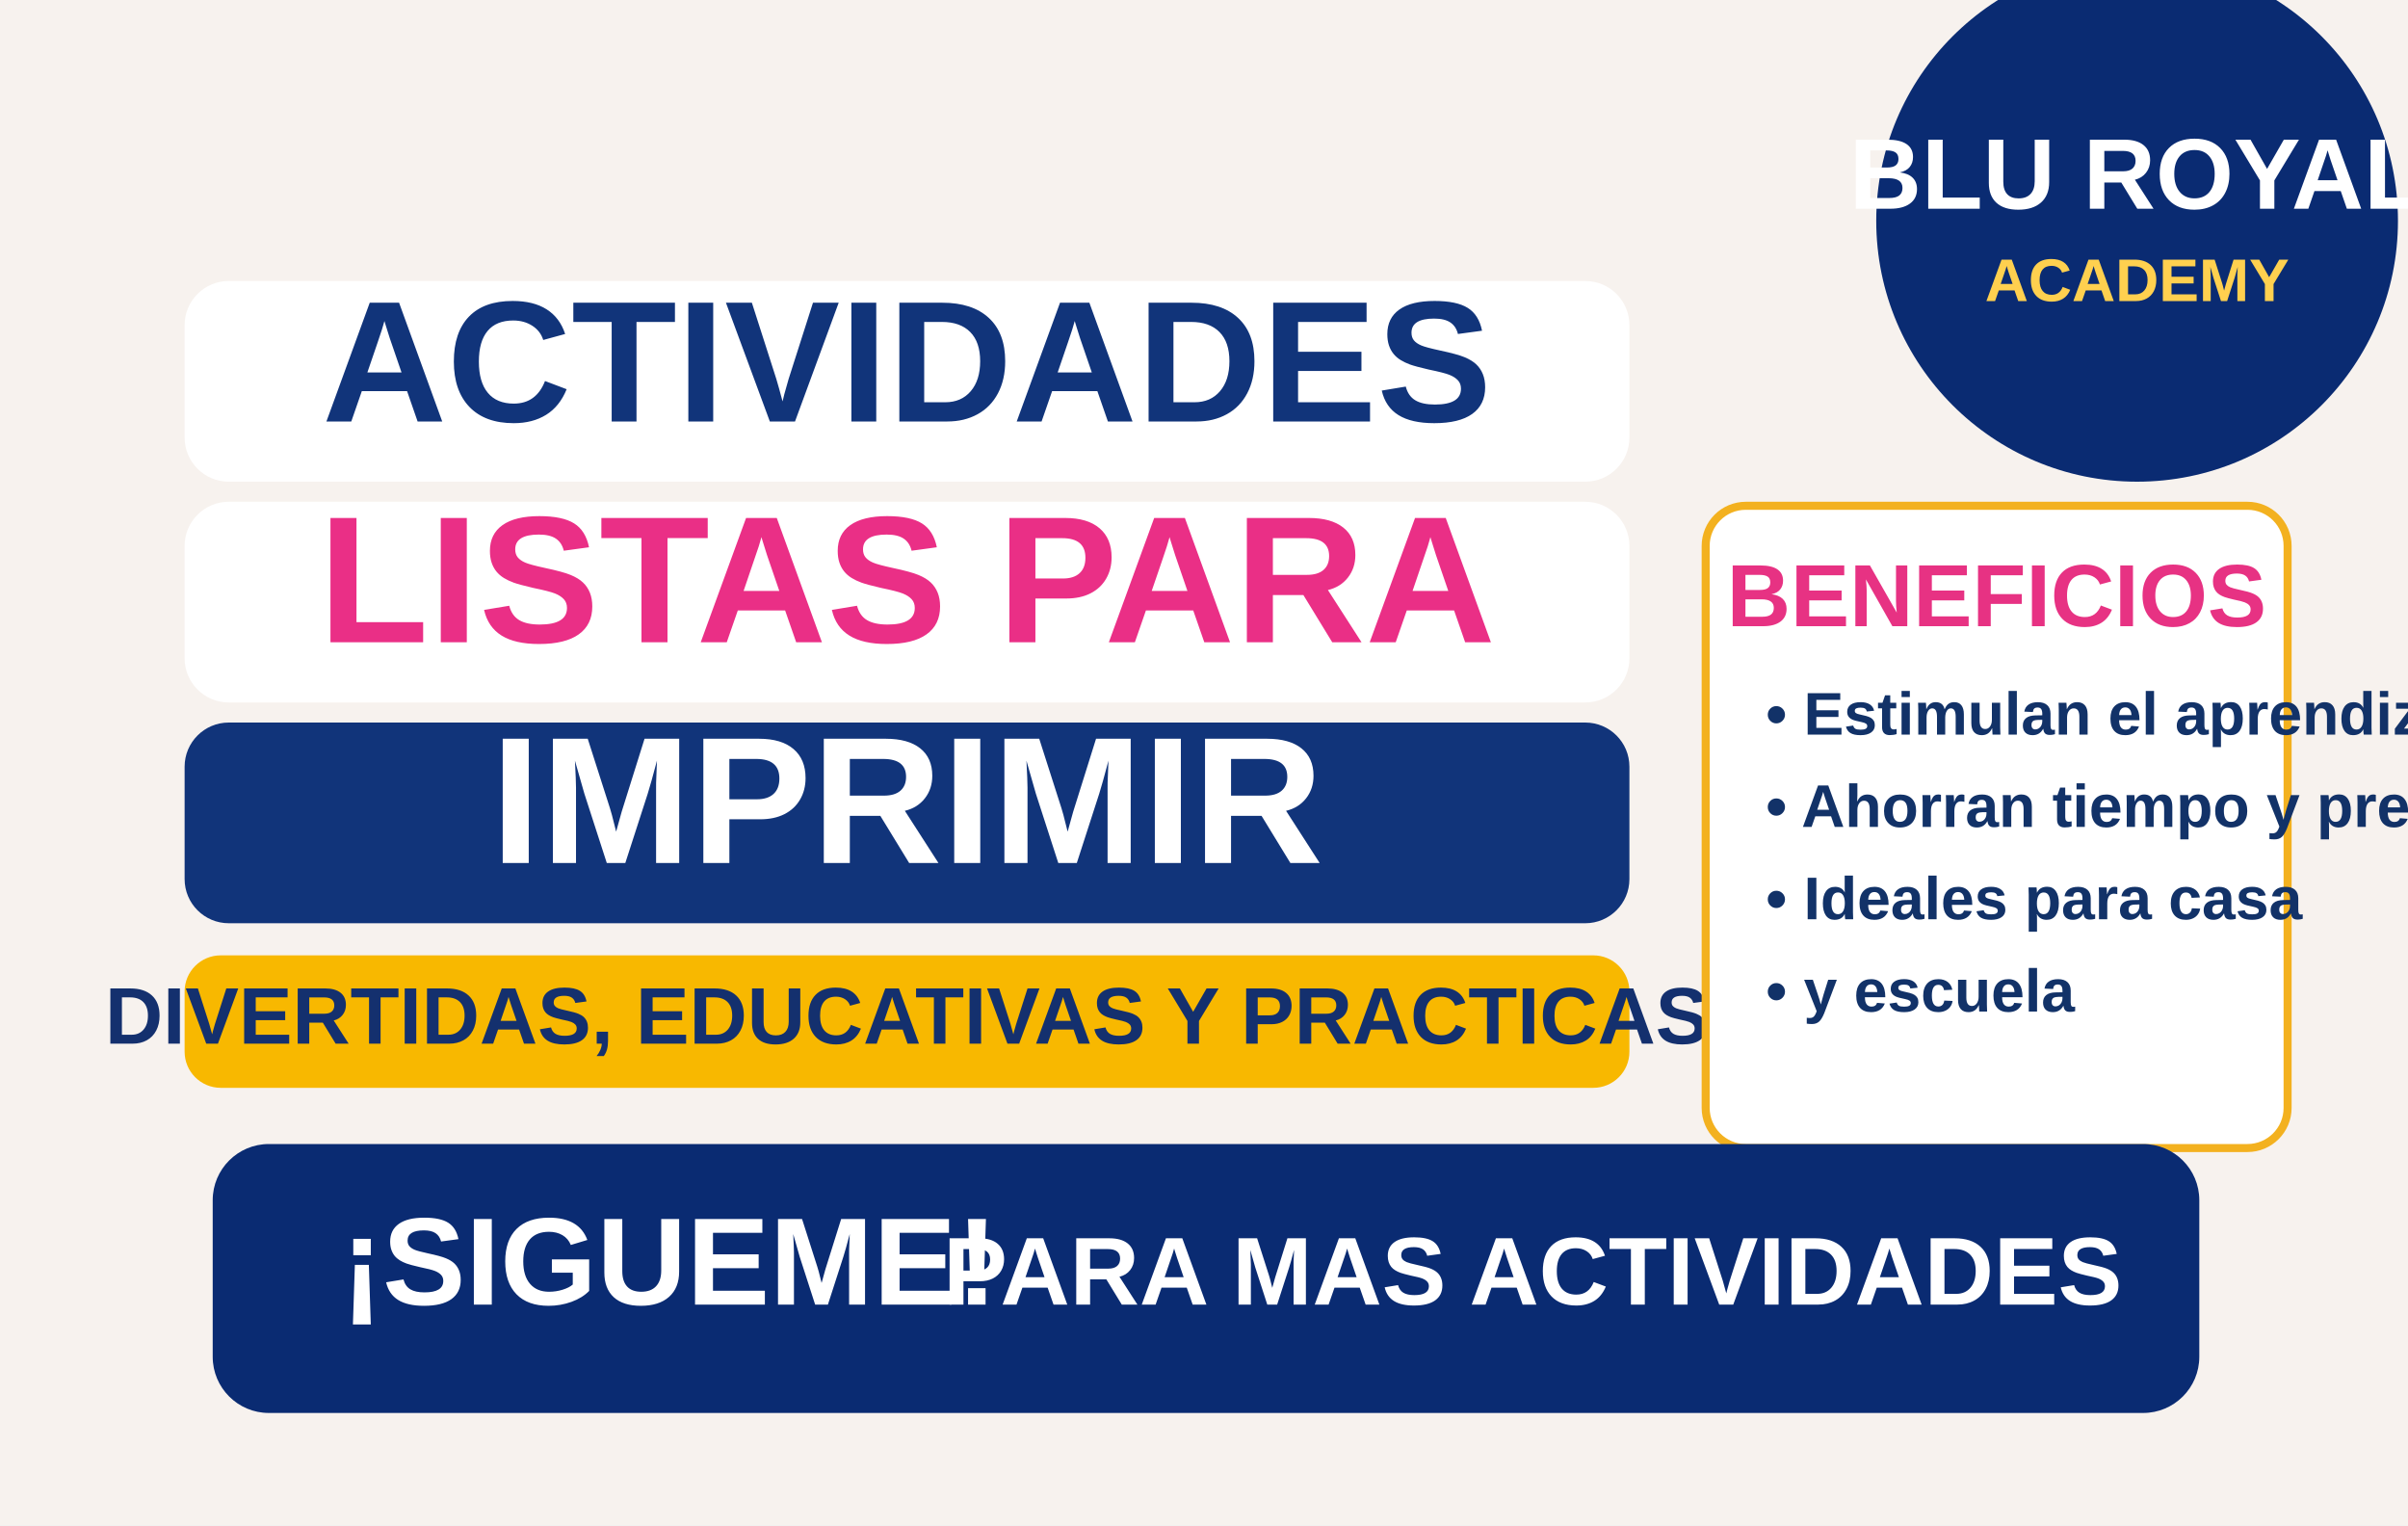
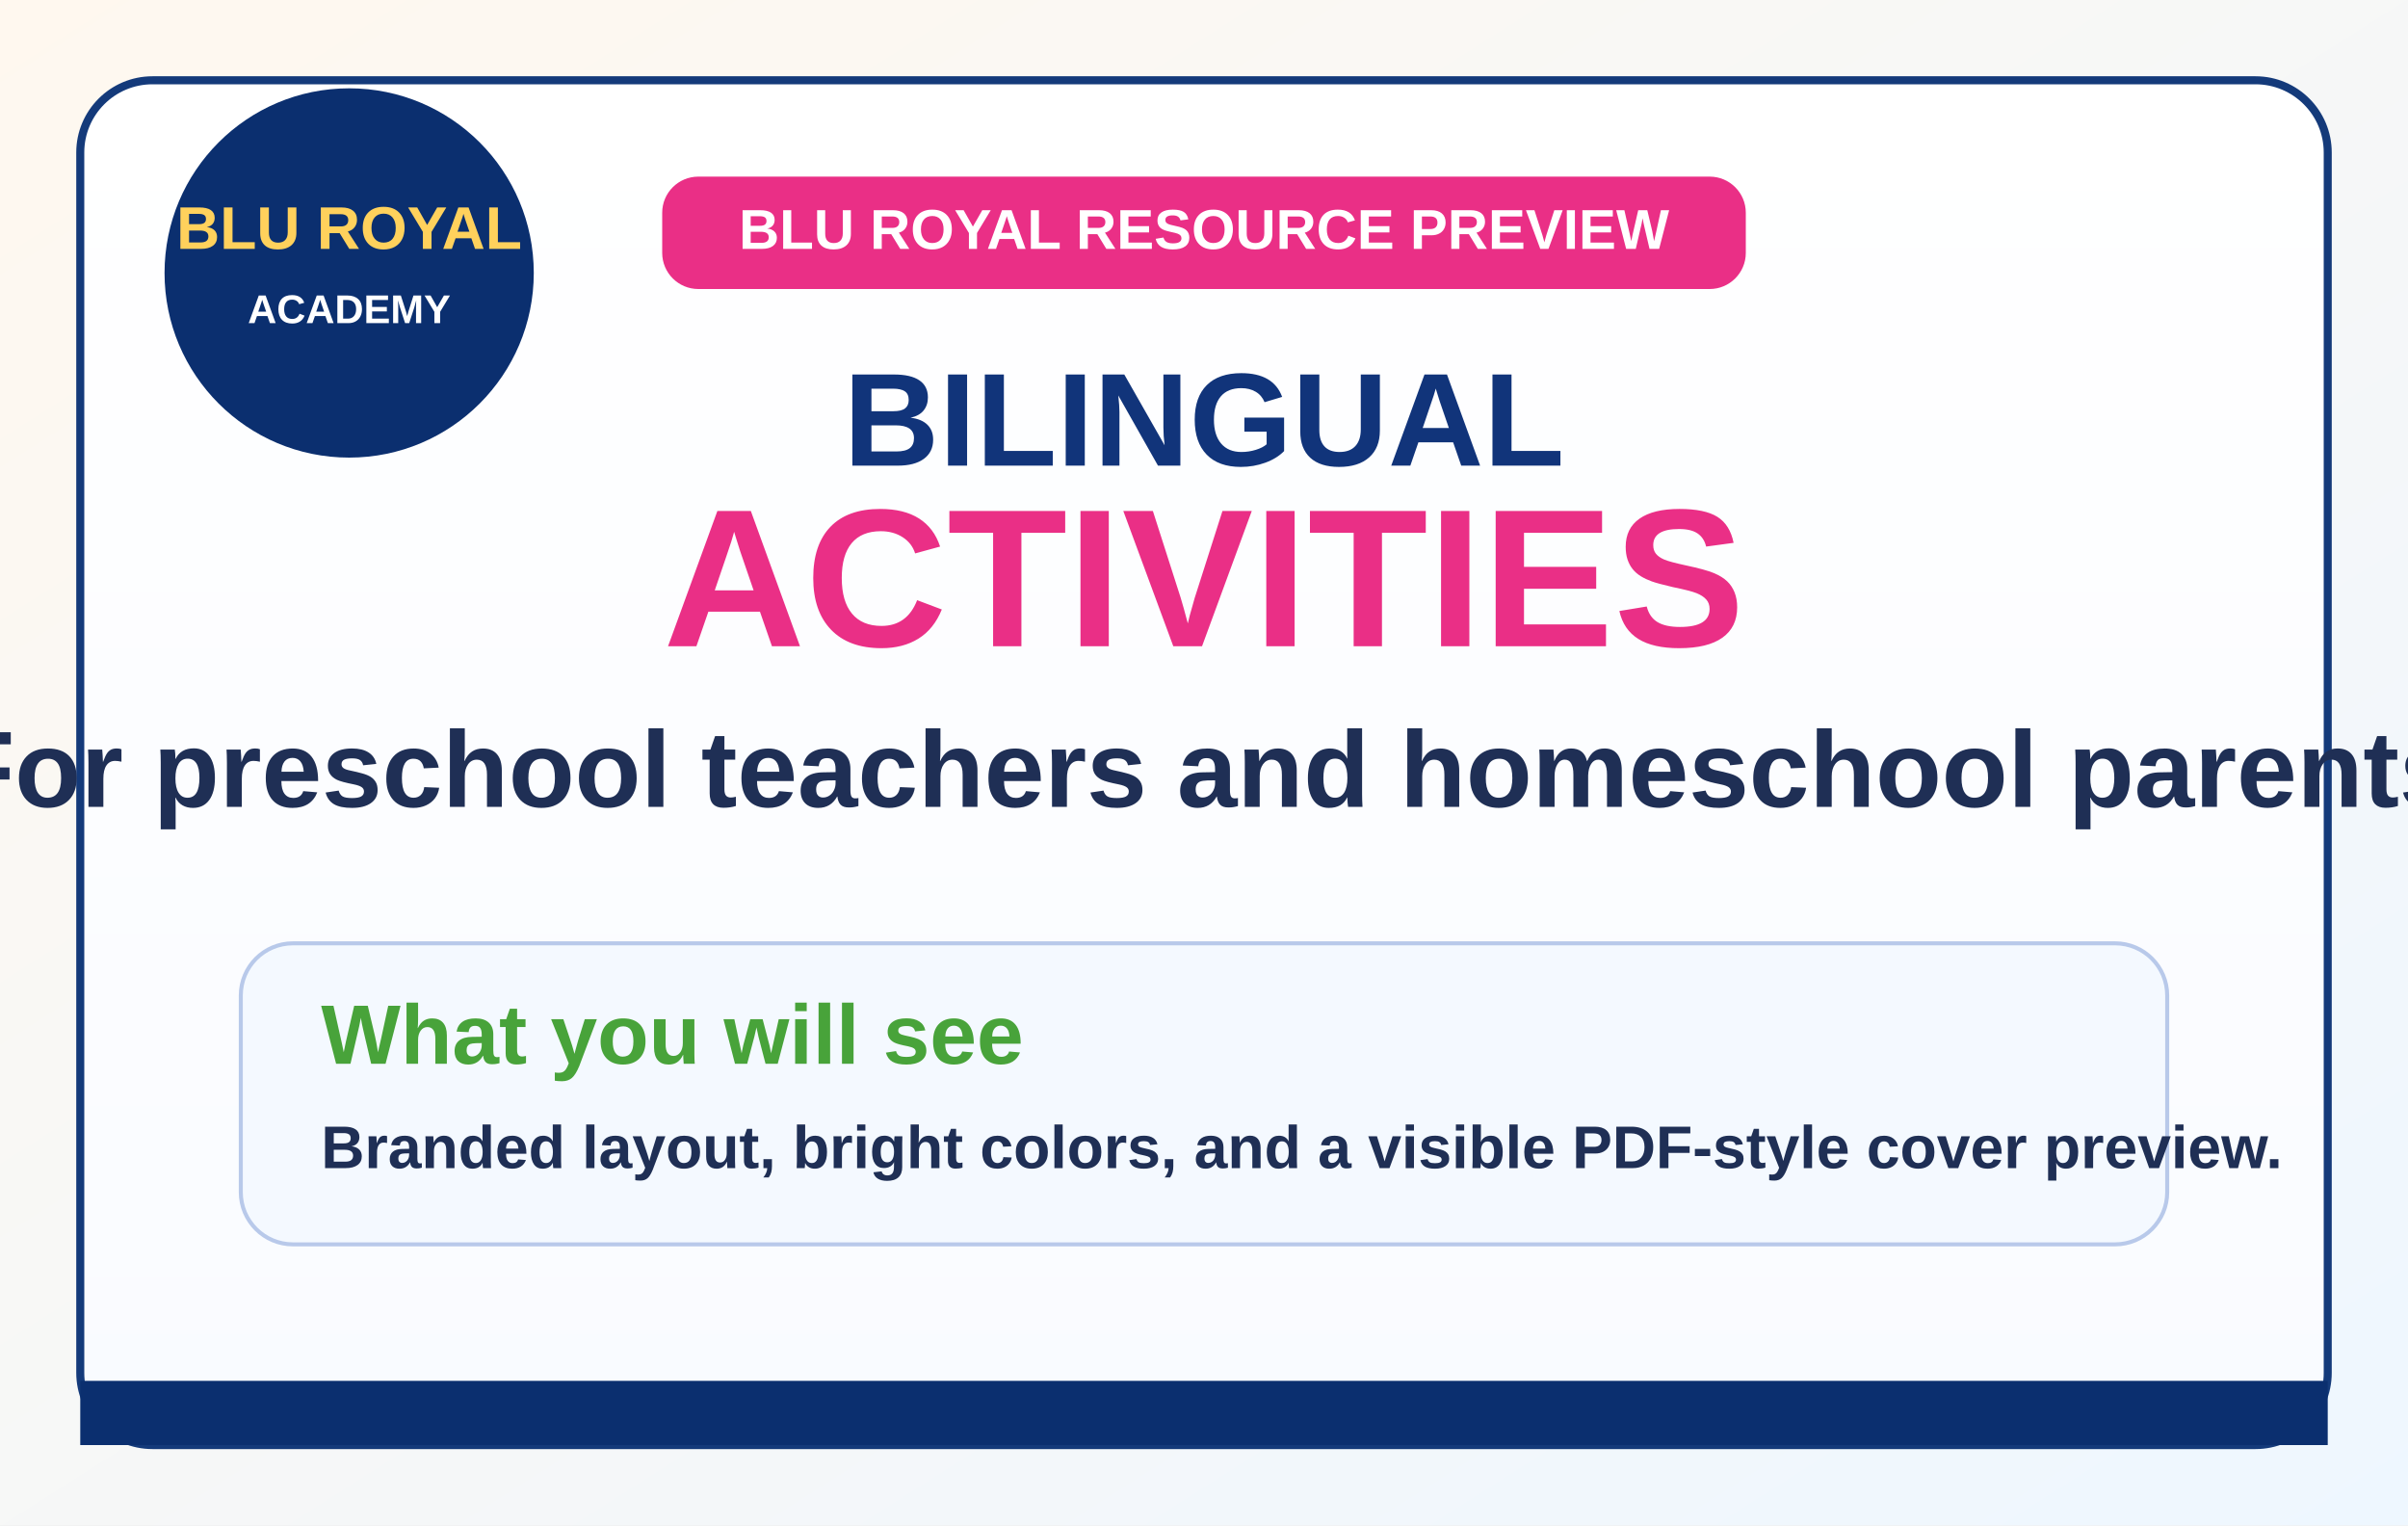
<svg xmlns="http://www.w3.org/2000/svg" width="1200" height="760" viewBox="0 0 1200 760" role="img" aria-labelledby="title desc">
-   <rect width="1200" height="760" fill="#f7f2ee" />
-   <circle cx="1065" cy="110" r="130" fill="#0a2b72" />
-   <text x="1065" y="104" text-anchor="middle" font-family="Arial, sans-serif" font-size="50" font-weight="800" fill="#fff">BLU ROYAL</text>
-   <text x="1065" y="150" text-anchor="middle" font-family="Arial, sans-serif" font-size="30" font-weight="700" fill="#ffd04f">ACADEMY</text>
-   <rect x="92" y="140" width="720" height="100" rx="22" fill="#fff" />
-   <text x="452" y="210" text-anchor="middle" font-family="Arial, sans-serif" font-size="86" font-weight="900" fill="#11347a">ACTIVIDADES</text>
-   <rect x="92" y="250" width="720" height="100" rx="22" fill="#fff" />
-   <text x="452" y="320" text-anchor="middle" font-family="Arial, sans-serif" font-size="90" font-weight="900" fill="#ea2f86">LISTAS PARA</text>
-   <rect x="92" y="360" width="720" height="100" rx="22" fill="#11347a" />
-   <text x="452" y="430" text-anchor="middle" font-family="Arial, sans-serif" font-size="90" font-weight="900" fill="#fff">IMPRIMIR</text>
-   <rect x="92" y="476" width="720" height="66" rx="18" fill="#f8b800" />
-   <text x="452" y="520" text-anchor="middle" font-family="Arial, sans-serif" font-size="40" font-weight="800" fill="#14306e">DIVERTIDAS, EDUCATIVAS Y PRACTICAS</text>
-   <rect x="850" y="252" width="290" height="320" rx="20" fill="#fff" stroke="#f3b11f" stroke-width="4" />
-   <text x="995" y="312" text-anchor="middle" font-family="Arial, sans-serif" font-size="44" font-weight="800" fill="#e73283">BENEFICIOS</text>
-   <text x="880" y="366" font-family="Arial, sans-serif" font-size="30" font-weight="700" fill="#123268">• Estimulan el aprendizaje</text>
-   <text x="880" y="412" font-family="Arial, sans-serif" font-size="30" font-weight="700" fill="#123268">• Ahorran tiempo y prep</text>
-   <text x="880" y="458" font-family="Arial, sans-serif" font-size="30" font-weight="700" fill="#123268">• Ideales para casa</text>
-   <text x="880" y="504" font-family="Arial, sans-serif" font-size="30" font-weight="700" fill="#123268">• y escuela</text>
-   <rect x="106" y="570" width="990" height="134" rx="28" fill="#0a2b72" />
-   <text x="170" y="650" font-family="Arial, sans-serif" font-size="62" font-weight="900" fill="#fff">¡SIGUEME!</text>
-   <text x="470" y="650" font-family="Arial, sans-serif" font-size="48" font-weight="800" fill="#fff">PARA MAS ACTIVIDADES</text>
+   <defs>
+     <linearGradient id="bg" x1="0" y1="0" x2="1" y2="1">
+       <stop offset="0%" stop-color="#fff8ef" />
+       <stop offset="100%" stop-color="#eef7ff" />
+     </linearGradient>
+     <linearGradient id="panel" x1="0" y1="0" x2="0" y2="1">
+       <stop offset="0%" stop-color="#ffffff" />
+       <stop offset="100%" stop-color="#f9fbff" />
+     </linearGradient>
+   </defs>
+   <rect width="1200" height="760" fill="url(#bg)" />
+   <rect x="40" y="40" width="1120" height="680" rx="36" fill="url(#panel)" stroke="#143a7a" stroke-width="4" />
+   <circle cx="174" cy="136" r="92" fill="#0b2f6f" />
+   <text x="174" y="124" text-anchor="middle" font-family="Arial, sans-serif" font-size="30" font-weight="800" fill="#ffd15c">BLU ROYAL</text>
+   <text x="174" y="161" text-anchor="middle" font-family="Arial, sans-serif" font-size="20" font-weight="700" fill="#ffffff">ACADEMY</text>
+   <rect x="330" y="88" width="540" height="56" rx="18" fill="#ea2f86" />
+   <text x="600" y="124" text-anchor="middle" font-family="Arial, sans-serif" font-size="28" font-weight="800" fill="#ffffff">BLU ROYAL RESOURCE PREVIEW</text>
+   <text x="600" y="232" text-anchor="middle" font-family="Arial, sans-serif" font-size="66" font-weight="900" fill="#11347a">BILINGUAL</text>
+   <text x="600" y="322" text-anchor="middle" font-family="Arial, sans-serif" font-size="98" font-weight="900" fill="#ea2f86">ACTIVITIES</text>
+   <text x="600" y="402" text-anchor="middle" font-family="Arial, sans-serif" font-size="54" font-weight="800" fill="#1f2f55">For preschool teachers and homeschool parents</text>
+   <rect x="120" y="470" width="960" height="150" rx="26" fill="#f4f9ff" stroke="#b8c9ea" stroke-width="2" />
+   <text x="160" y="530" font-family="Arial, sans-serif" font-size="42" font-weight="800" fill="#48a33a">What you will see</text>
+   <text x="160" y="582" font-family="Arial, sans-serif" font-size="30" font-weight="700" fill="#1f2f55">Branded layout, bright colors, and a visible PDF-style cover preview.</text>
+   <rect x="40" y="688" width="1120" height="32" fill="#0b2f6f" />
</svg>
